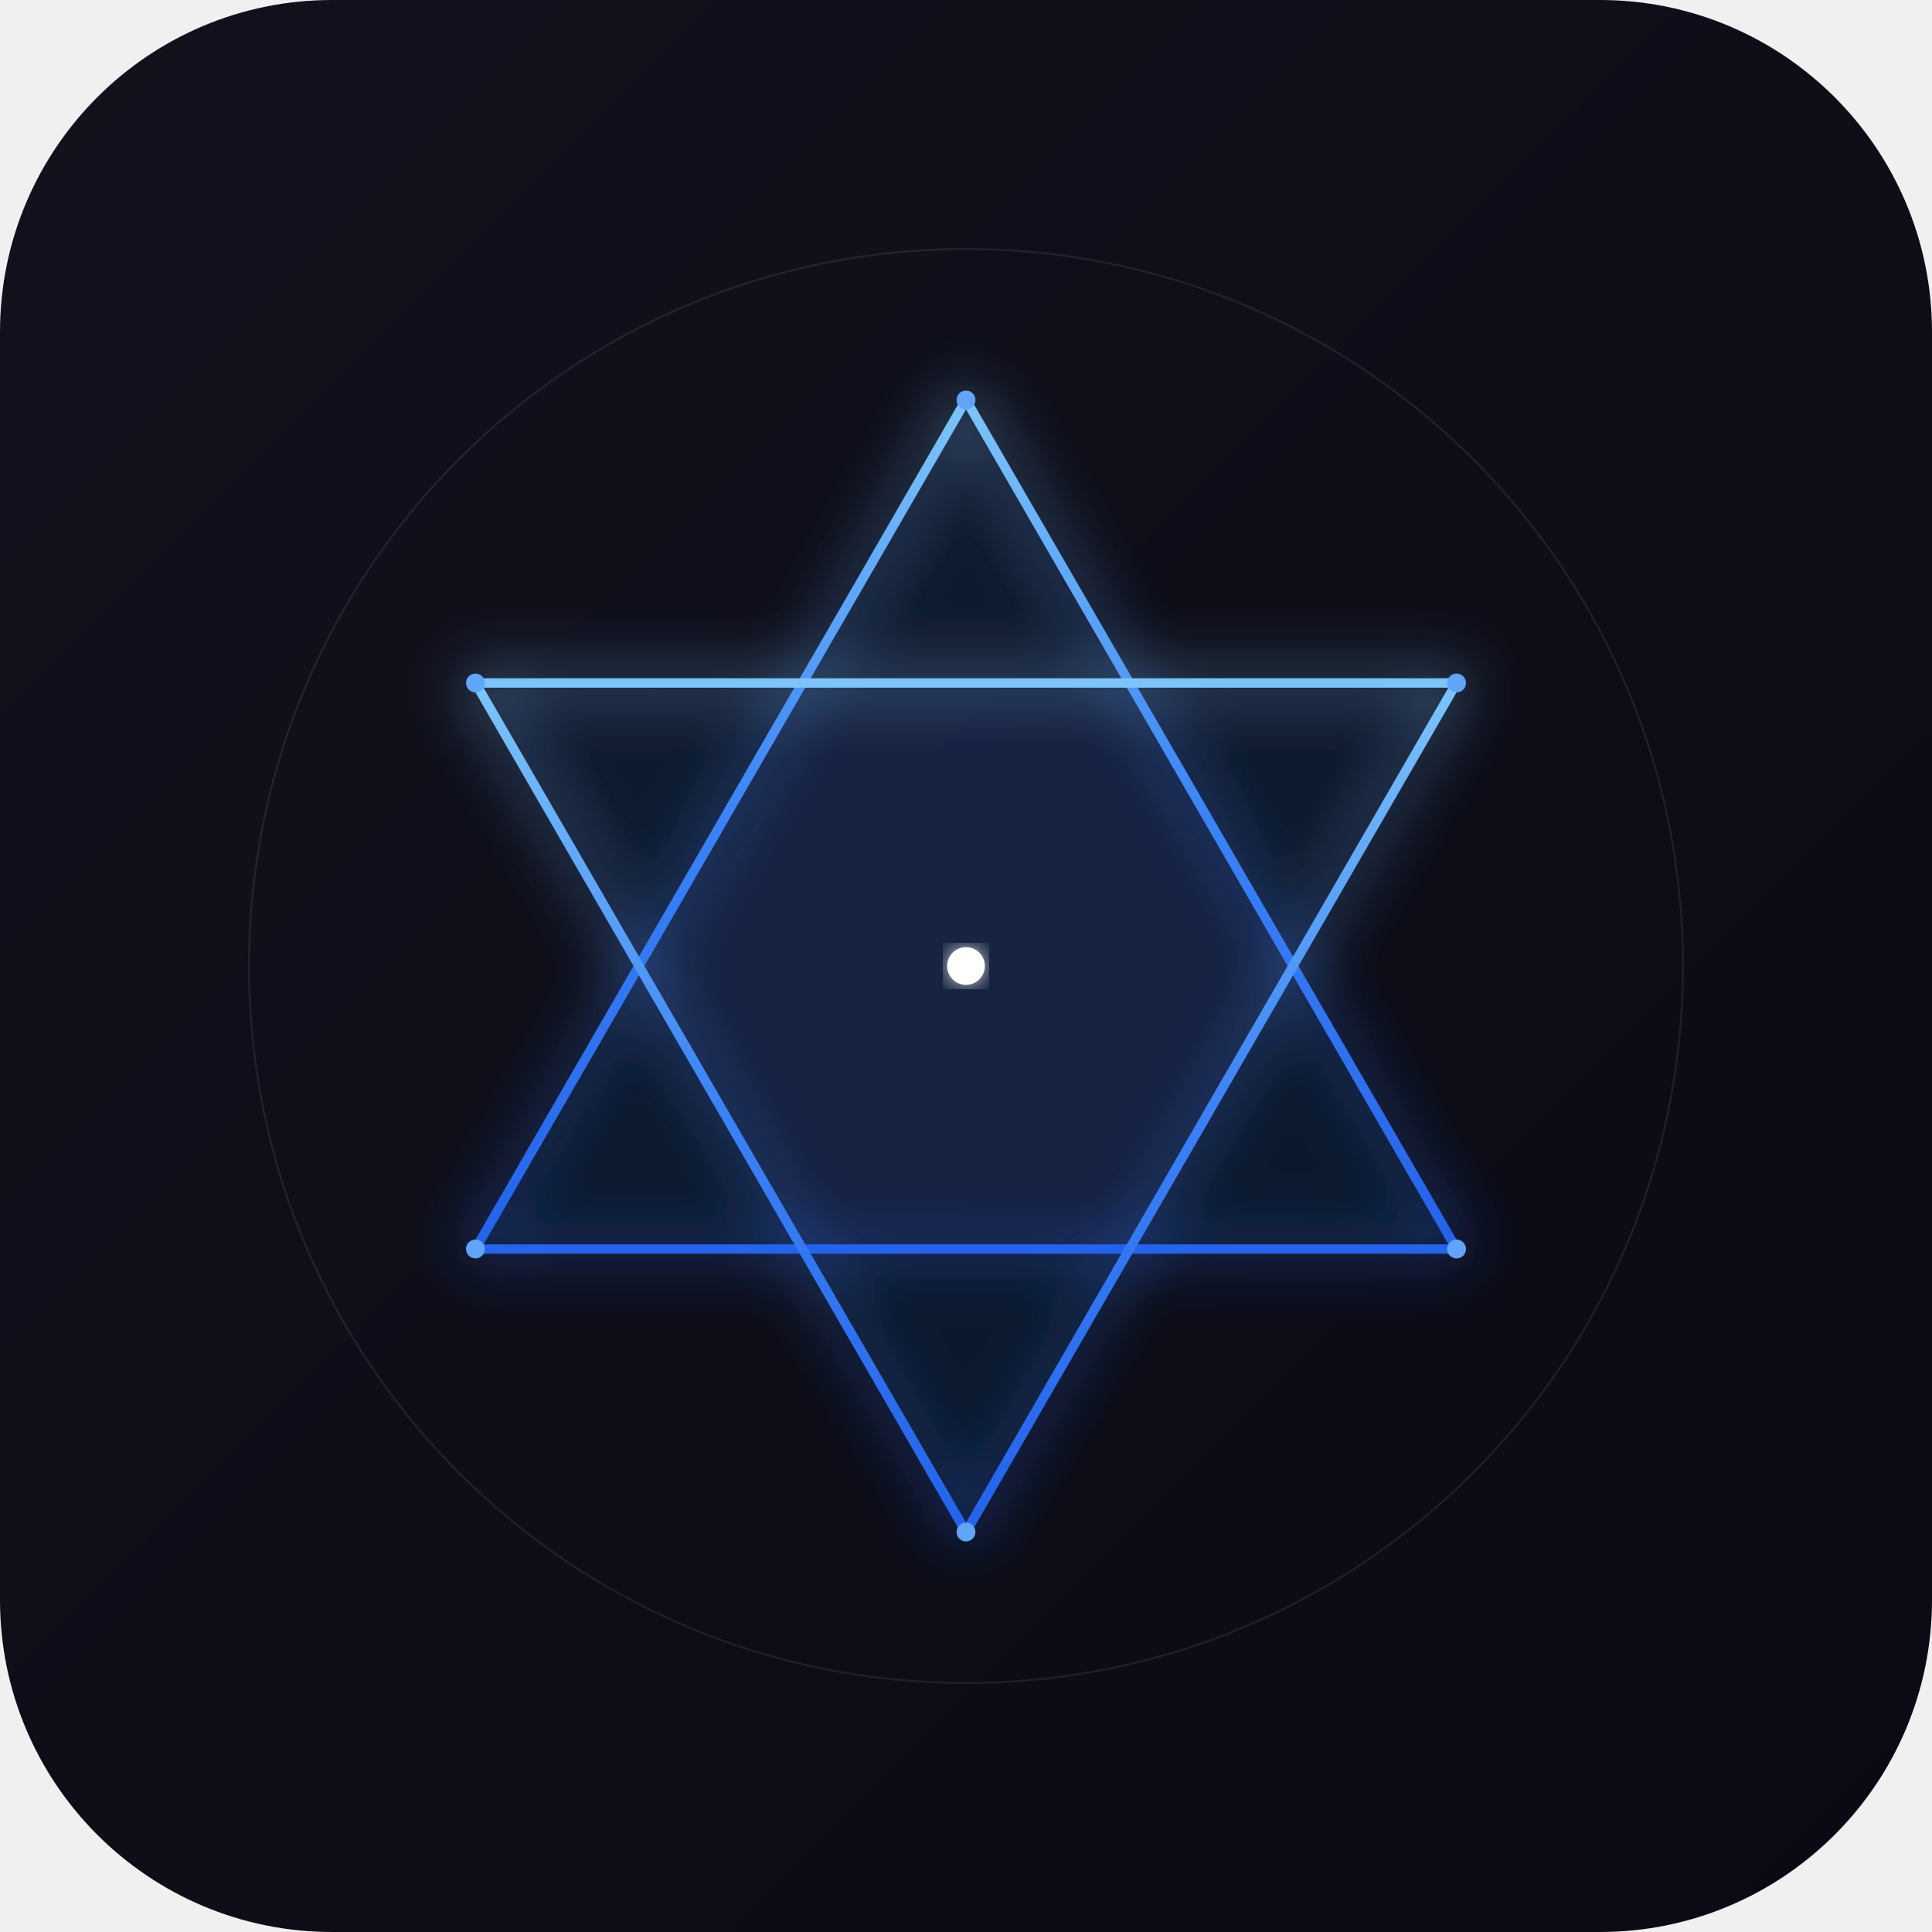
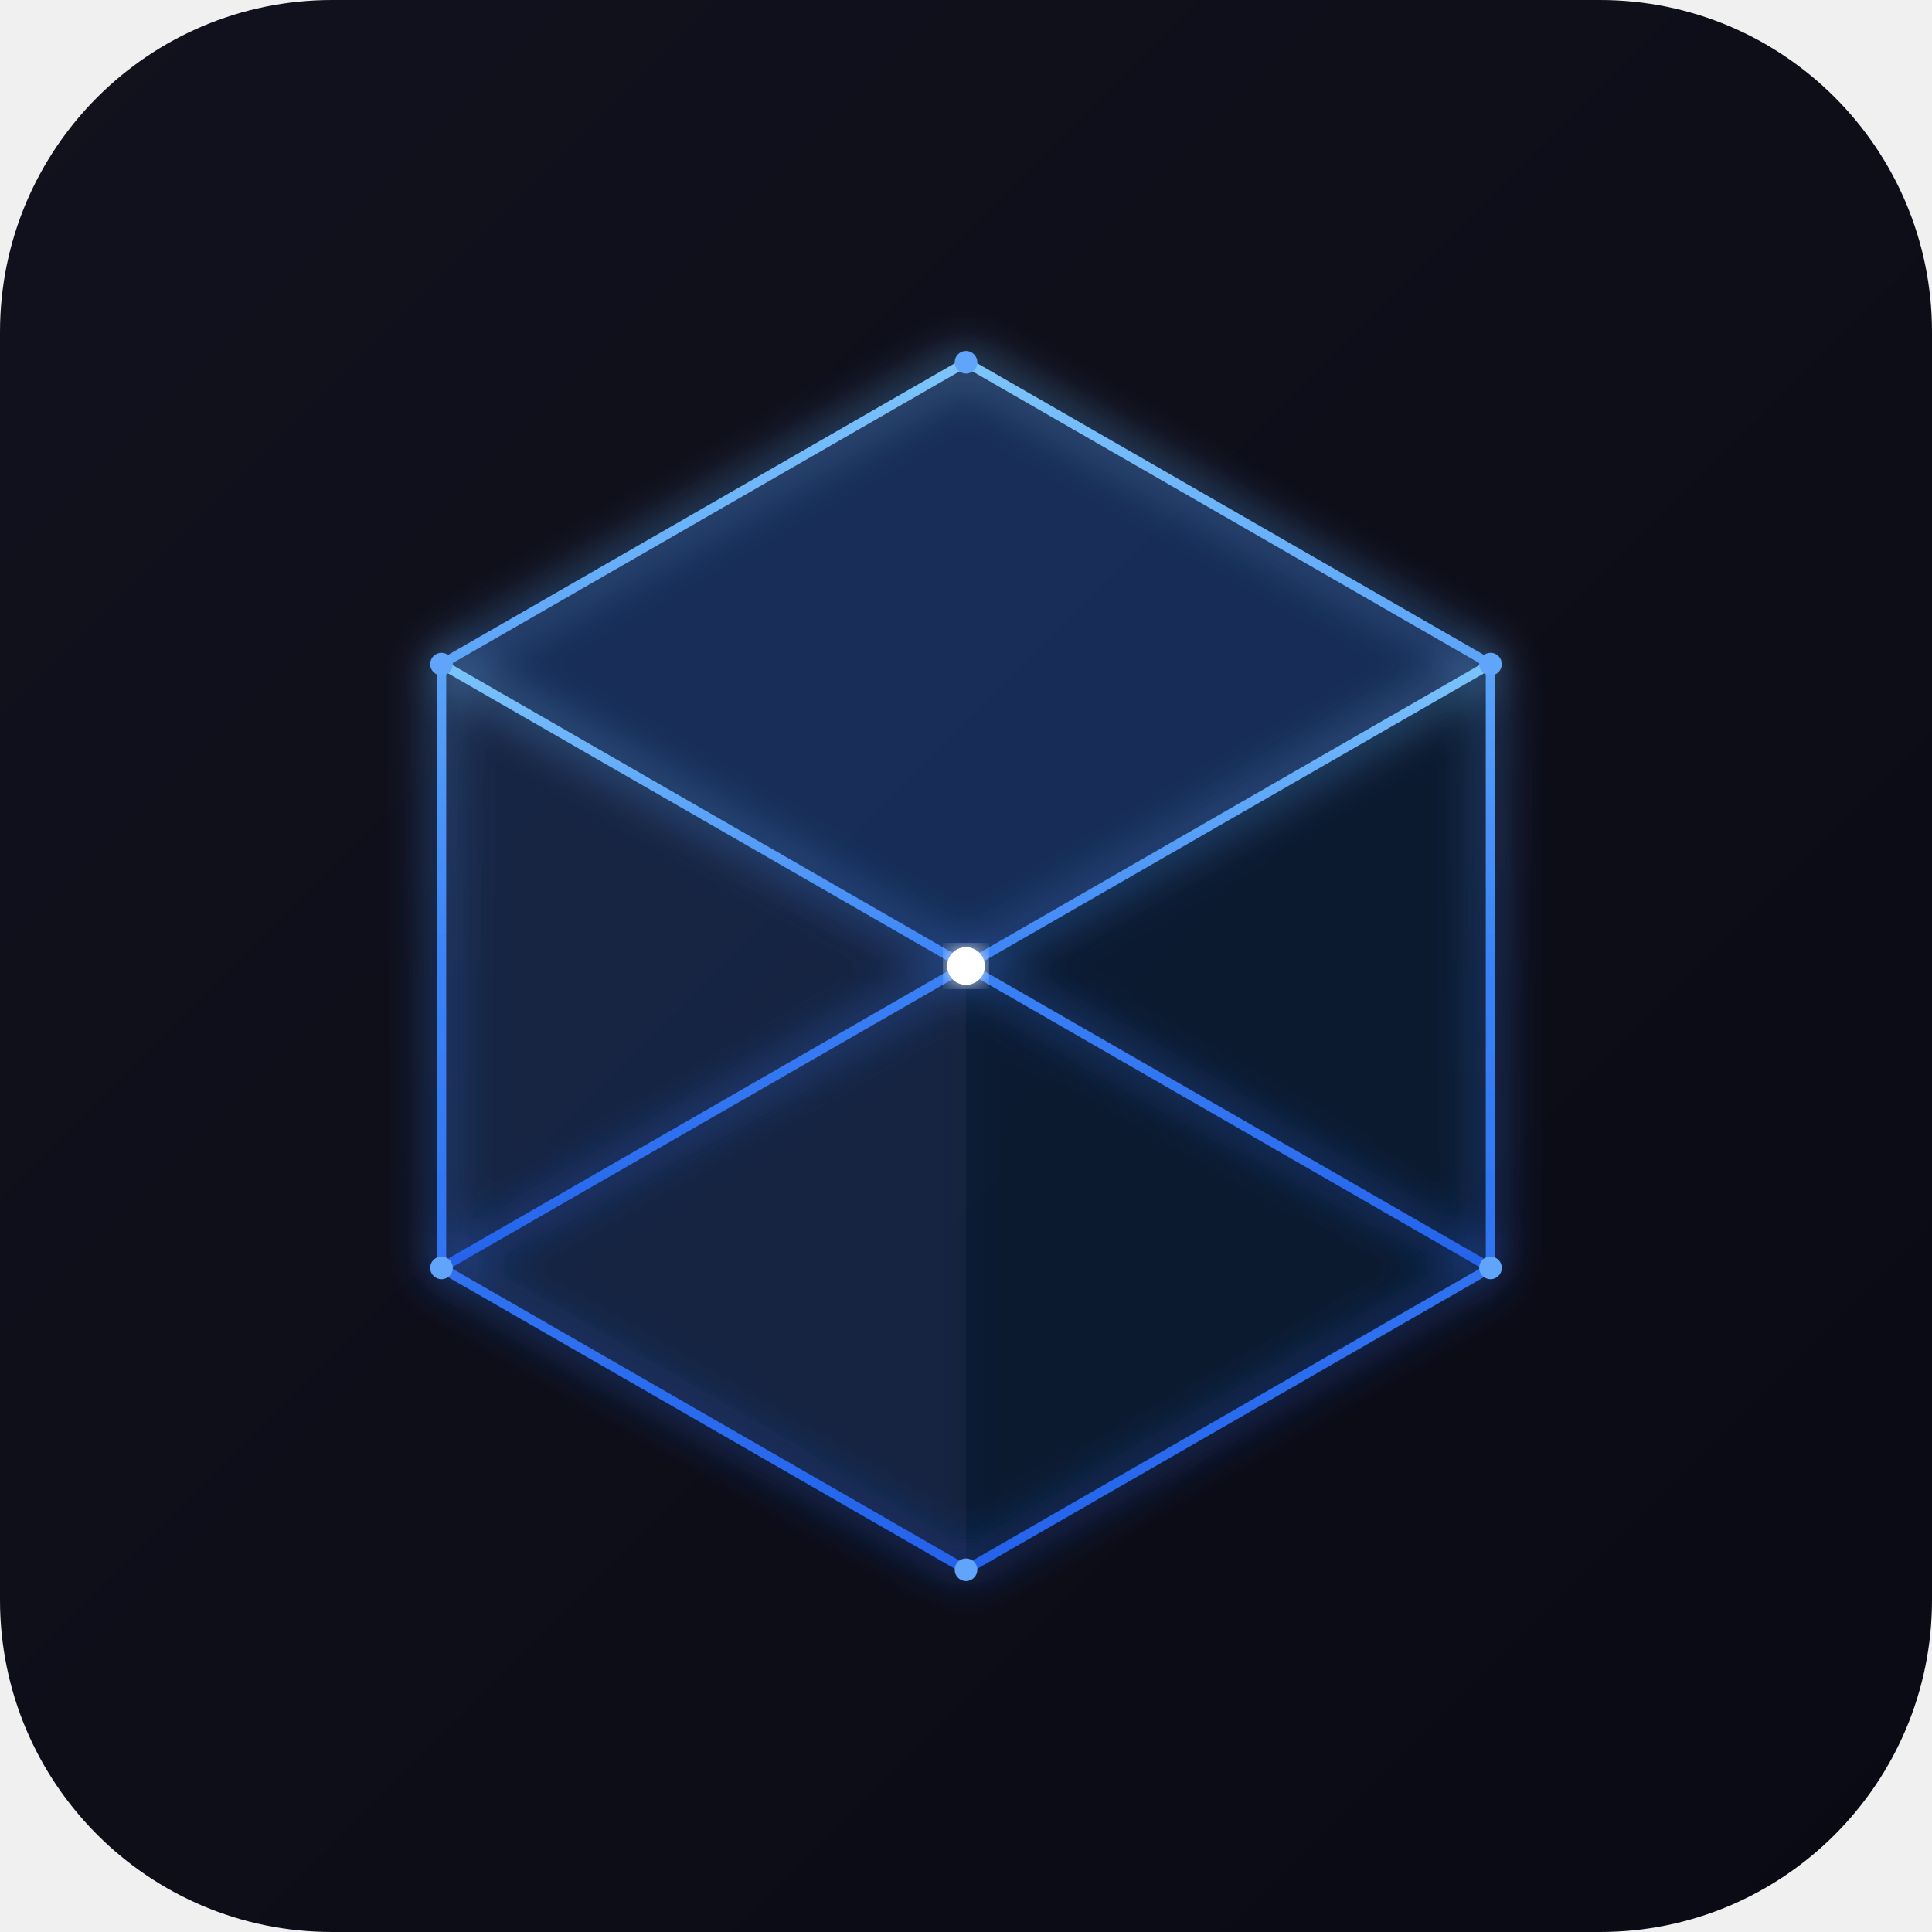
<svg xmlns="http://www.w3.org/2000/svg" viewBox="0 0 512 512">
  <defs>
    <linearGradient id="bg" x1="0%" y1="0%" x2="100%" y2="100%">
      <stop offset="0%" stop-color="#12121e" />
      <stop offset="100%" stop-color="#0a0a14" />
    </linearGradient>
    <linearGradient id="blue" x1="0%" y1="0%" x2="0%" y2="100%">
      <stop offset="0%" stop-color="#7cc4fa" />
      <stop offset="50%" stop-color="#3b82f6" />
      <stop offset="100%" stop-color="#2563eb" />
    </linearGradient>
    <filter id="glow">
-       <feGaussianBlur in="SourceGraphic" stdDeviation="8" result="blur" />
+       <feGaussianBlur in="SourceGraphic" stdDeviation="6" result="blur" />
      <feMerge>
        <feMergeNode in="blur" />
        <feMergeNode in="SourceGraphic" />
      </feMerge>
    </filter>
    <filter id="nodeGlow">
      <feGaussianBlur in="SourceGraphic" stdDeviation="3" result="blur" />
      <feMerge>
        <feMergeNode in="blur" />
        <feMergeNode in="SourceGraphic" />
      </feMerge>
    </filter>
  </defs>
  <rect width="512" height="512" rx="88" fill="url(#bg)" />
-   <circle cx="256" cy="256" r="190" fill="none" stroke="#ffffff" stroke-width="0.5" opacity="0.08" />
  <g filter="url(#glow)">
-     <polygon points="256,106 386,331 126,331" fill="#3b82f6" fill-opacity="0.05" stroke="url(#blue)" stroke-width="2.5" stroke-linejoin="round" />
-     <polygon points="386,181 256,406 126,181" fill="#3b82f6" fill-opacity="0.05" stroke="url(#blue)" stroke-width="2.5" stroke-linejoin="round" />
+     <polygon points="117,176 256,96 395,176 256,256" fill="#3b82f6" fill-opacity="0.15" />
+     <polygon points="117,176 256,256 256,416 117,336" fill="#3b82f6" fill-opacity="0.10" />
+     <polygon points="395,176 395,336 256,416 256,256" fill="#3b82f6" fill-opacity="0.06" />
+   </g>
+   <g fill="none" stroke="url(#blue)" stroke-width="2.5" stroke-linejoin="round" filter="url(#glow)">
+     <polygon points="256,96 395,176 395,336 256,416 117,336 117,176" />
+     <line x1="256" y1="96" x2="256" y2="416" />
+     <line x1="395" y1="176" x2="117" y2="336" />
+     <line x1="117" y1="176" x2="395" y2="336" />
  </g>
  <g fill="#60a5fa">
-     <circle cx="256" cy="106" r="2.5" />
-     <circle cx="386" cy="181" r="2.5" />
-     <circle cx="386" cy="331" r="2.5" />
-     <circle cx="256" cy="406" r="2.5" />
-     <circle cx="126" cy="331" r="2.5" />
-     <circle cx="126" cy="181" r="2.5" />
+     <circle cx="256" cy="96" r="3" />
+     <circle cx="395" cy="176" r="3" />
+     <circle cx="395" cy="336" r="3" />
+     <circle cx="256" cy="416" r="3" />
+     <circle cx="117" cy="336" r="3" />
+     <circle cx="117" cy="176" r="3" />
  </g>
  <circle cx="256" cy="256" r="5" fill="#ffffff" filter="url(#nodeGlow)" />
</svg>
